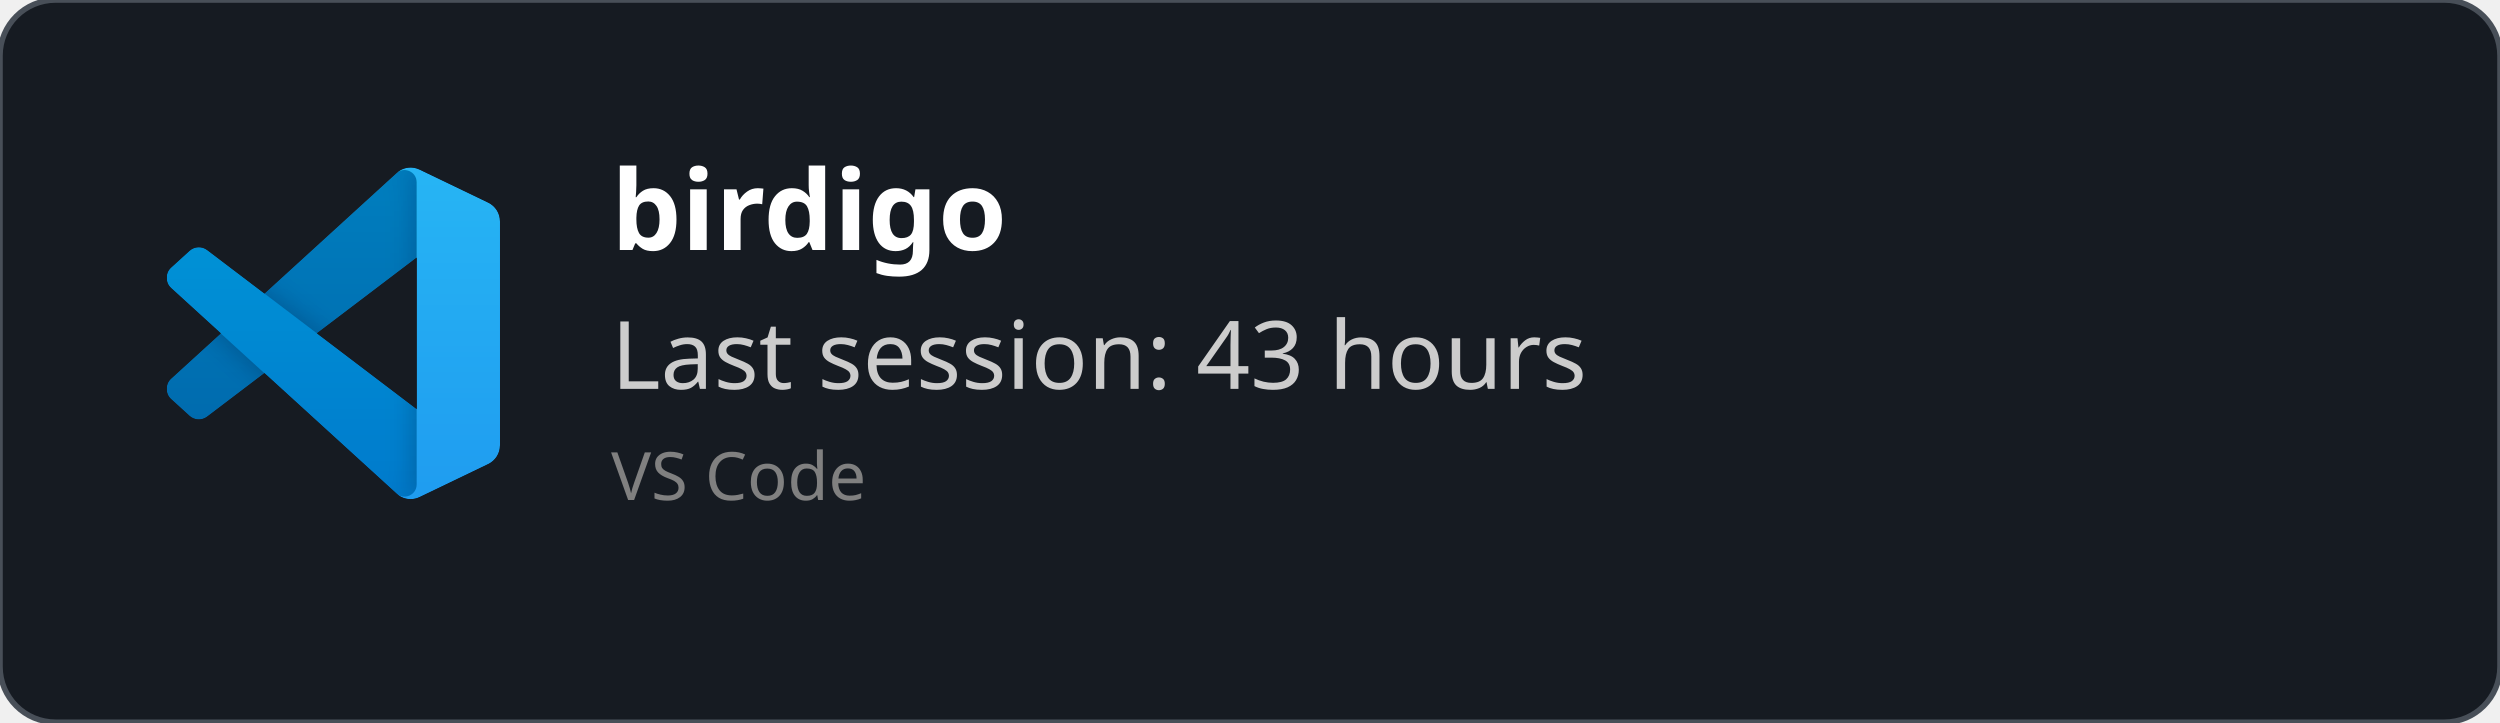
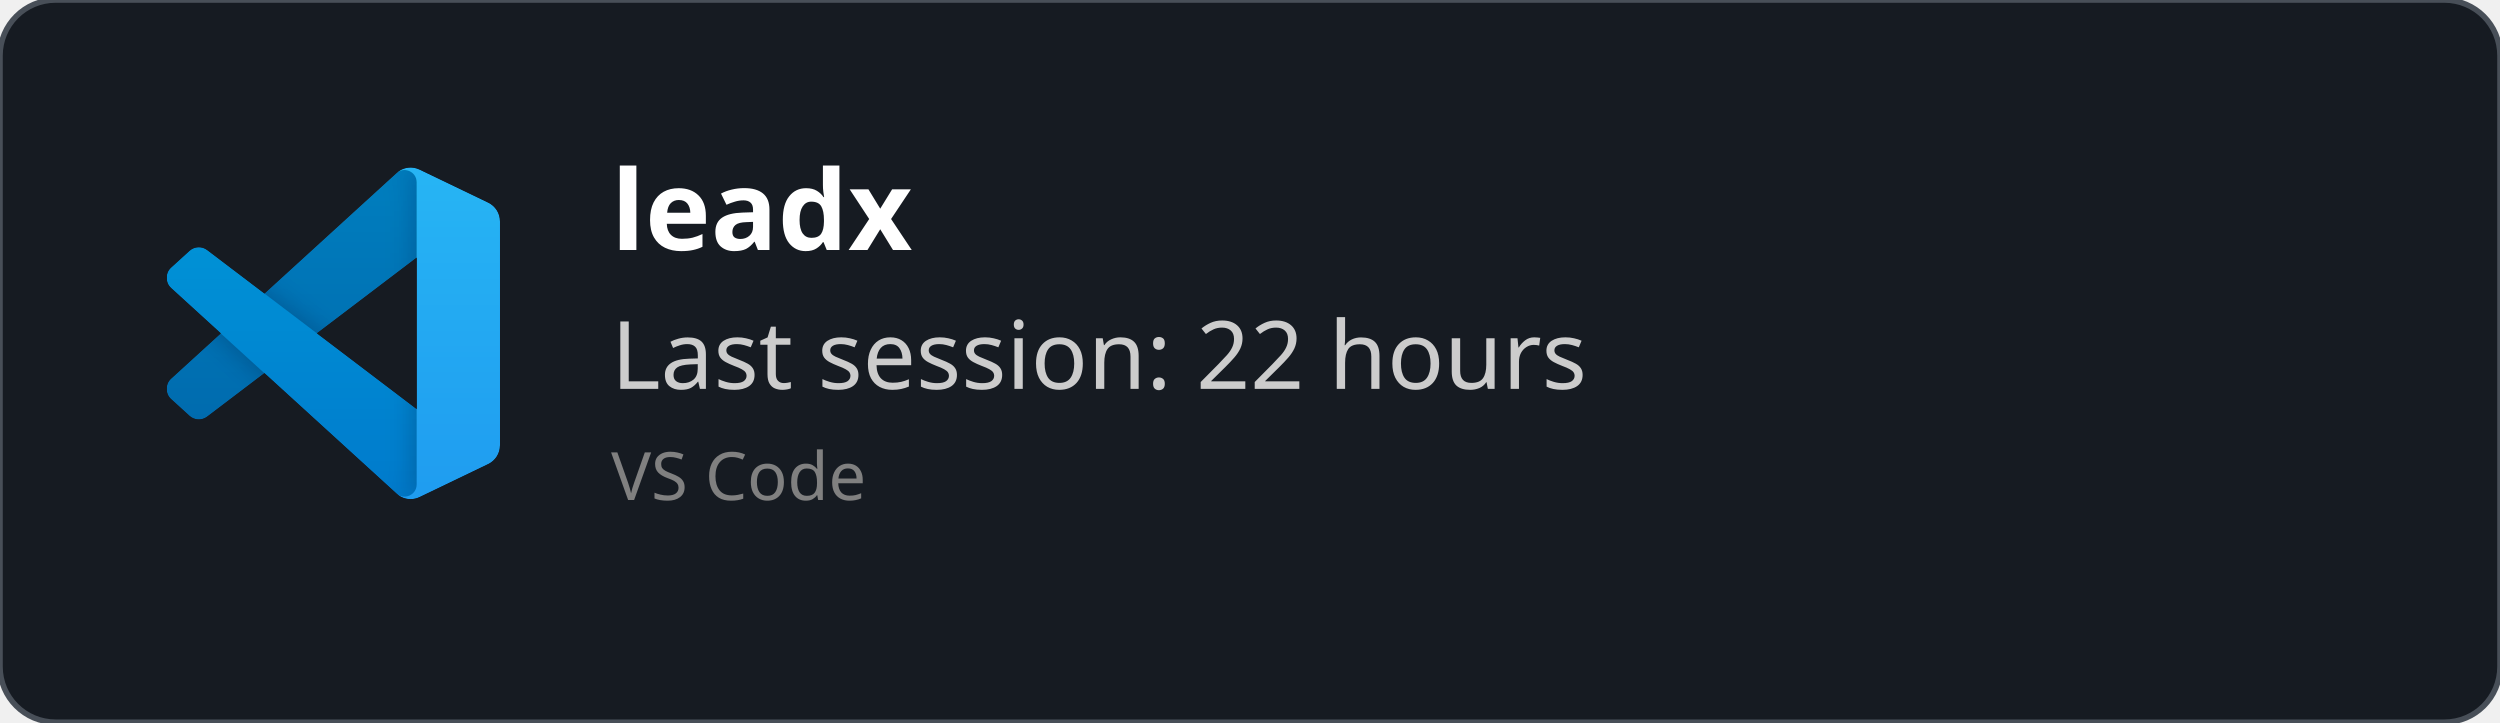
<svg xmlns="http://www.w3.org/2000/svg" width="450" height="130" viewBox="0 0 450 130" fill="none" role="img">
  <style>
    *{
        font-family: 'Segoe UI', Ubuntu, monospace
    }
    </style>
  <defs>
    <clipPath id="horizontalClip" x="20" y="20" width="500" height="200">
      <rect x="90" y="20" width="300" height="50" />
    </clipPath>
  </defs>
  <rect width="450" height="130" fill="rgba(22,27,34)" stroke="#484f58" stroke-width="1" fill-opacity="1" stroke-opacity="1" x="0" y="0" rx="10px" ry="10px">
    </rect>
  <svg width="60" height="60" x="30" y="30" viewBox="0 0 100 100" fill="none" id="vscode">
    <mask id="mask0" mask-type="alpha" maskUnits="userSpaceOnUse" x="0" y="0" width="100" height="100">
      <path fill-rule="evenodd" clip-rule="evenodd" d="M70.912 99.317C72.487 99.931 74.283 99.891 75.873 99.126L96.461 89.22C98.624 88.179 100 85.989 100 83.587V16.413C100 14.011 98.624 11.822 96.461 10.781L75.873 0.874C73.786 -0.13 71.345 0.116 69.513 1.447C69.252 1.637 69.003 1.849 68.769 2.083L29.355 38.041L12.187 25.01C10.589 23.797 8.354 23.896 6.869 25.246L1.363 30.255C-0.453 31.906 -0.455 34.763 1.359 36.417L16.247 50L1.359 63.583C-0.455 65.237 -0.453 68.094 1.363 69.745L6.869 74.754C8.354 76.104 10.589 76.204 12.187 74.99L29.355 61.959L68.769 97.917C69.392 98.541 70.125 99.01 70.912 99.317ZM75.015 27.299L45.109 50L75.015 72.701V27.299Z" fill="white" />
    </mask>
    <g mask="url(#mask0)">
      <path d="M96.461 10.796L75.857 0.876C73.472 -0.273 70.622 0.212 68.75 2.083L1.299 63.583C-0.516 65.237 -0.514 68.094 1.303 69.745L6.813 74.754C8.298 76.104 10.535 76.204 12.134 74.99L93.361 13.37C96.086 11.303 100 13.246 100 16.667V16.427C100 14.027 98.625 11.838 96.461 10.796Z" fill="#0065A9" />
      <g filter="url(#filter0_d)">
        <path d="M96.461 89.204L75.857 99.124C73.472 100.273 70.622 99.788 68.75 97.917L1.299 36.417C-0.516 34.763 -0.514 31.906 1.303 30.255L6.813 25.246C8.298 23.896 10.535 23.796 12.134 25.009L93.361 86.63C96.086 88.697 100 86.754 100 83.333V83.573C100 85.974 98.625 88.162 96.461 89.204Z" fill="#007ACC" />
      </g>
      <g filter="url(#filter1_d)">
        <path d="M75.858 99.126C73.472 100.274 70.622 99.788 68.75 97.917C71.056 100.223 75 98.59 75 95.328V4.672C75 1.41 71.056 -0.223 68.75 2.083C70.622 0.211 73.472 -0.274 75.858 0.874L96.459 10.781C98.623 11.822 100 14.011 100 16.413V83.587C100 85.989 98.623 88.179 96.459 89.22L75.858 99.126Z" fill="#1F9CF0" />
      </g>
      <g style="mix-blend-mode:overlay" opacity="0.25">
        <path fill-rule="evenodd" clip-rule="evenodd" d="M70.851 99.317C72.426 99.931 74.222 99.891 75.812 99.126L96.4 89.22C98.563 88.179 99.939 85.989 99.939 83.587V16.413C99.939 14.011 98.564 11.822 96.4 10.781L75.812 0.874C73.725 -0.13 71.284 0.116 69.453 1.447C69.191 1.637 68.942 1.849 68.708 2.083L29.294 38.041L12.126 25.01C10.528 23.796 8.293 23.896 6.809 25.246L1.302 30.255C-0.513 31.906 -0.515 34.763 1.298 36.417L16.186 50L1.298 63.583C-0.515 65.237 -0.513 68.094 1.302 69.745L6.809 74.754C8.293 76.104 10.528 76.204 12.126 74.99L29.294 61.959L68.708 97.917C69.332 98.54 70.064 99.01 70.851 99.317ZM74.954 27.299L45.048 50L74.954 72.701V27.299Z" fill="url(#paint0_linear)" />
      </g>
    </g>
    <defs>
      <filter id="filter0_d" x="-8.394" y="15.829" width="116.727" height="92.246" filterUnits="userSpaceOnUse" color-interpolation-filters="sRGB">
        <feFlood flood-opacity="0" result="BackgroundImageFix" />
        <feColorMatrix in="SourceAlpha" type="matrix" values="0 0 0 0 0 0 0 0 0 0 0 0 0 0 0 0 0 0 127 0" />
        <feOffset />
        <feGaussianBlur stdDeviation="4.167" />
        <feColorMatrix type="matrix" values="0 0 0 0 0 0 0 0 0 0 0 0 0 0 0 0 0 0 0.25 0" />
        <feBlend mode="overlay" in2="BackgroundImageFix" result="effect1_dropShadow" />
        <feBlend mode="normal" in="SourceGraphic" in2="effect1_dropShadow" result="shape" />
      </filter>
      <filter id="filter1_d" x="60.417" y="-8.076" width="47.917" height="116.151" filterUnits="userSpaceOnUse" color-interpolation-filters="sRGB">
        <feFlood flood-opacity="0" result="BackgroundImageFix" />
        <feColorMatrix in="SourceAlpha" type="matrix" values="0 0 0 0 0 0 0 0 0 0 0 0 0 0 0 0 0 0 127 0" />
        <feOffset />
        <feGaussianBlur stdDeviation="4.167" />
        <feColorMatrix type="matrix" values="0 0 0 0 0 0 0 0 0 0 0 0 0 0 0 0 0 0 0.25 0" />
        <feBlend mode="overlay" in2="BackgroundImageFix" result="effect1_dropShadow" />
        <feBlend mode="normal" in="SourceGraphic" in2="effect1_dropShadow" result="shape" />
      </filter>
      <linearGradient id="paint0_linear" x1="49.939" y1="0.258" x2="49.939" y2="99.742" gradientUnits="userSpaceOnUse">
        <stop stop-color="white" />
        <stop offset="1" stop-color="white" stop-opacity="0" />
      </linearGradient>
    </defs>
  </svg>
  <text x="110" y="45" font-size="20" clip-path="url(#horizontalClip)" font-weight="bold" font-family="Ubuntu" fill="white">
-     birdigo
+     leadx
    </text>
  <text x="110" y="70" font-size="17px" font-family="Ubuntu" fill="#ccc">
-     Last session: 43 hours
+     Last session: 22 hours
    </text>
  <text x="110" y="90" font-size="12px" font-family="Ubuntu" fill="grey">
    VS Code
    </text>
</svg>
